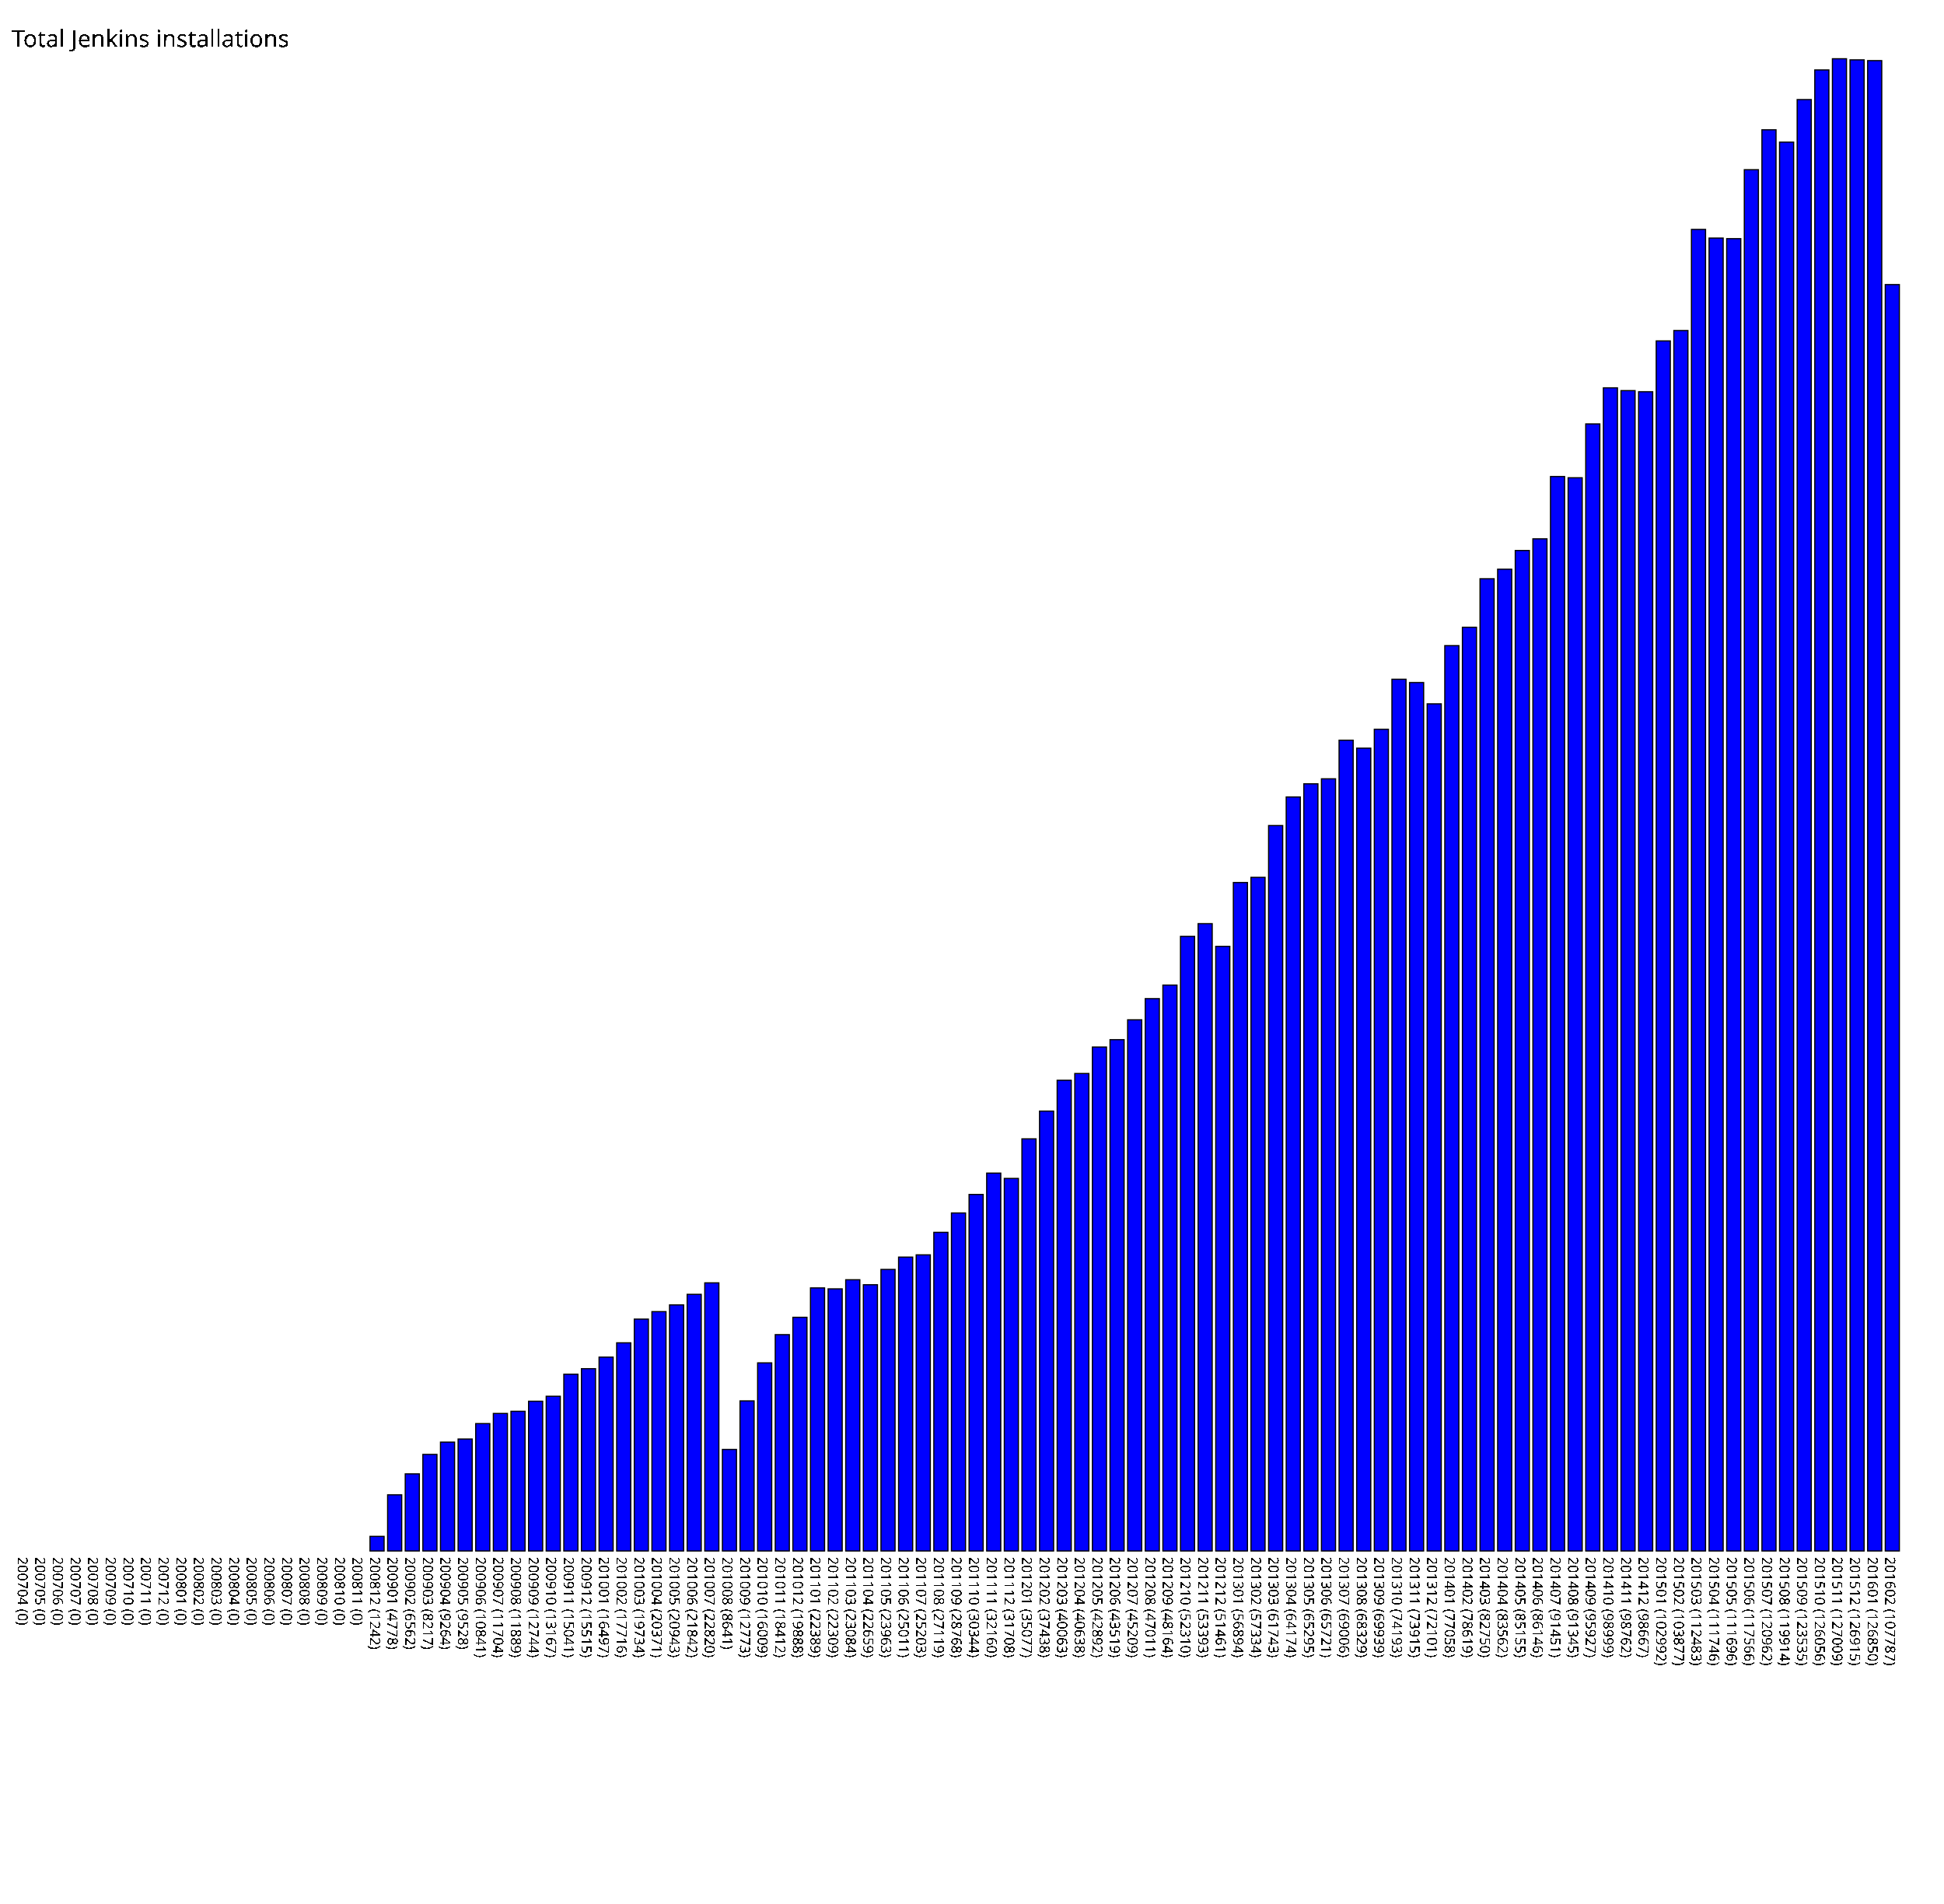
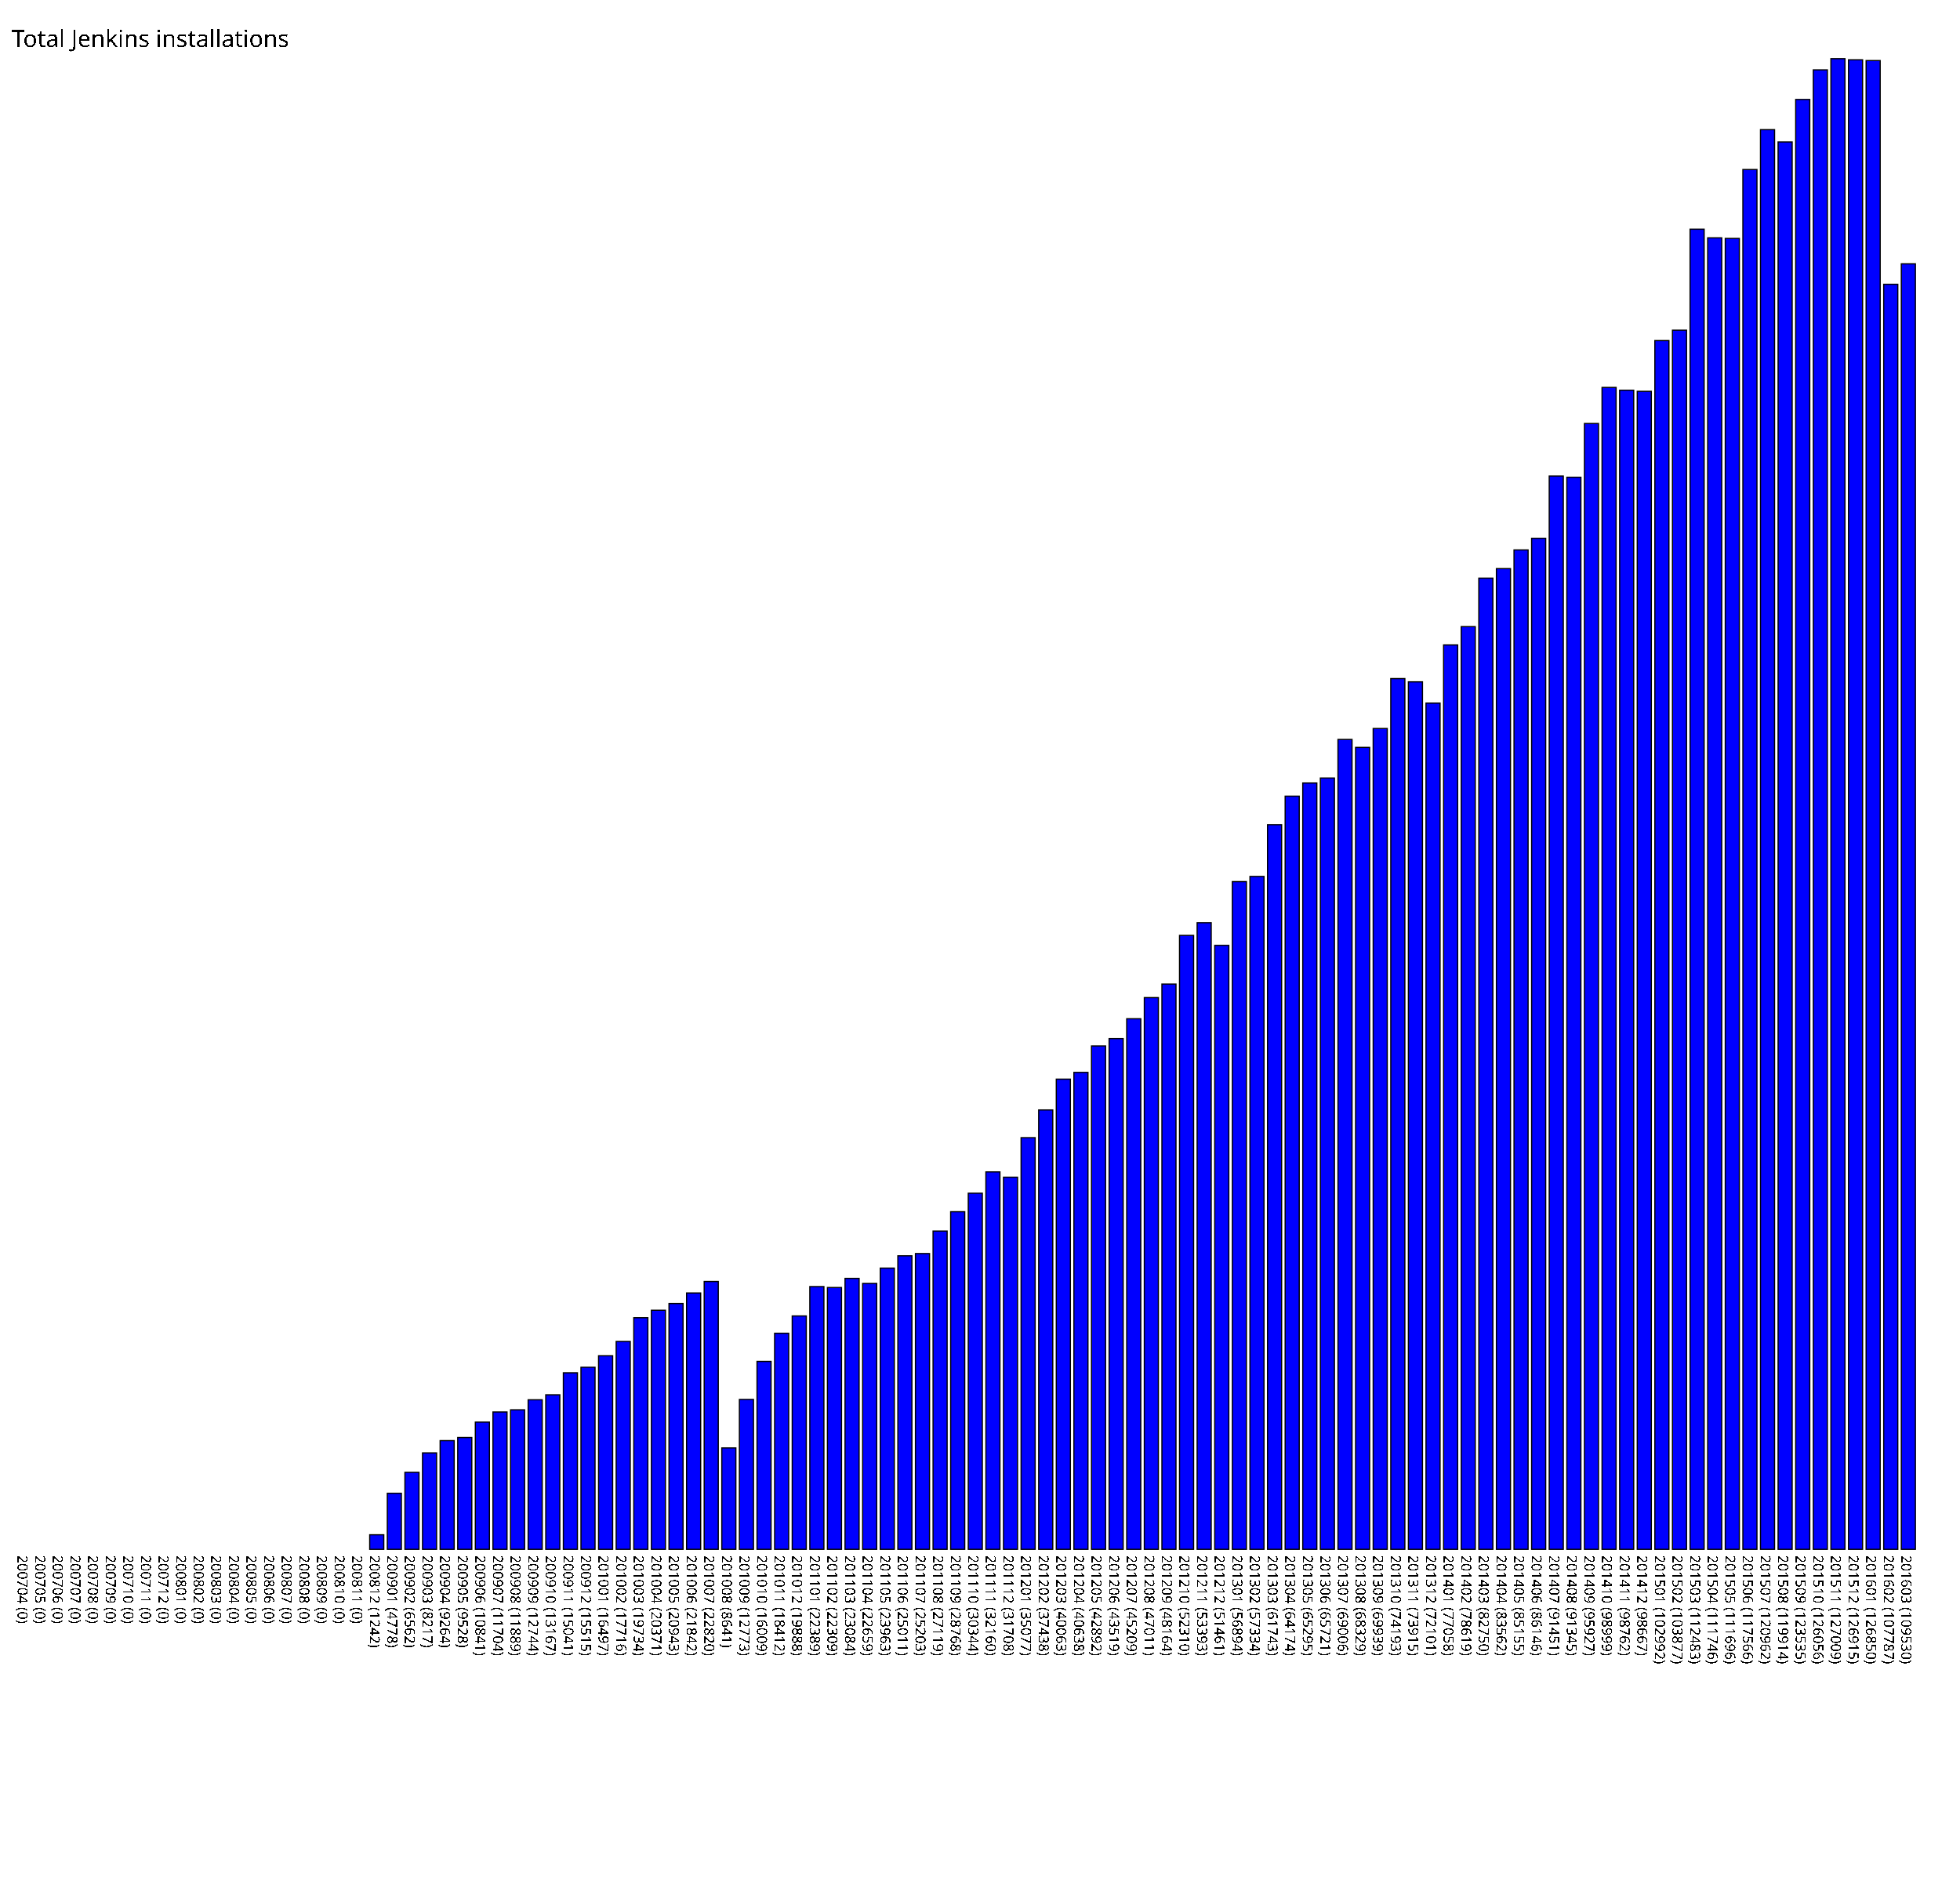
- <svg xmlns="http://www.w3.org/2000/svg" version="1.1" preserveAspectRatio="xMidYMid meet" viewBox="0 0 1655 1620.09">
+ <svg xmlns="http://www.w3.org/2000/svg" version="1.1" preserveAspectRatio="xMidYMid meet" viewBox="0 0 1670 1620.09">
  <rect fill="blue" height="0" stroke="black" width="12" x="15" y="1320.09" />
  <text x="15" y="1325.09" font-family="Tahoma" font-size="12" transform="rotate(90 15,1325.09)" text-rendering="optimizeSpeed" fill="#000000;">200704 (0)</text>
  <rect fill="blue" height="0" stroke="black" width="12" x="30" y="1320.09" />
  <text x="30" y="1325.09" font-family="Tahoma" font-size="12" transform="rotate(90 30,1325.09)" text-rendering="optimizeSpeed" fill="#000000;">200705 (0)</text>
  <rect fill="blue" height="0" stroke="black" width="12" x="45" y="1320.09" />
  <text x="45" y="1325.09" font-family="Tahoma" font-size="12" transform="rotate(90 45,1325.09)" text-rendering="optimizeSpeed" fill="#000000;">200706 (0)</text>
  <rect fill="blue" height="0" stroke="black" width="12" x="60" y="1320.09" />
  <text x="60" y="1325.09" font-family="Tahoma" font-size="12" transform="rotate(90 60,1325.09)" text-rendering="optimizeSpeed" fill="#000000;">200707 (0)</text>
  <rect fill="blue" height="0" stroke="black" width="12" x="75" y="1320.09" />
  <text x="75" y="1325.09" font-family="Tahoma" font-size="12" transform="rotate(90 75,1325.09)" text-rendering="optimizeSpeed" fill="#000000;">200708 (0)</text>
  <rect fill="blue" height="0" stroke="black" width="12" x="90" y="1320.09" />
  <text x="90" y="1325.09" font-family="Tahoma" font-size="12" transform="rotate(90 90,1325.09)" text-rendering="optimizeSpeed" fill="#000000;">200709 (0)</text>
  <rect fill="blue" height="0" stroke="black" width="12" x="105" y="1320.09" />
  <text x="105" y="1325.09" font-family="Tahoma" font-size="12" transform="rotate(90 105,1325.09)" text-rendering="optimizeSpeed" fill="#000000;">200710 (0)</text>
  <rect fill="blue" height="0" stroke="black" width="12" x="120" y="1320.09" />
  <text x="120" y="1325.09" font-family="Tahoma" font-size="12" transform="rotate(90 120,1325.09)" text-rendering="optimizeSpeed" fill="#000000;">200711 (0)</text>
  <rect fill="blue" height="0" stroke="black" width="12" x="135" y="1320.09" />
  <text x="135" y="1325.09" font-family="Tahoma" font-size="12" transform="rotate(90 135,1325.09)" text-rendering="optimizeSpeed" fill="#000000;">200712 (0)</text>
  <rect fill="blue" height="0" stroke="black" width="12" x="150" y="1320.09" />
  <text x="150" y="1325.09" font-family="Tahoma" font-size="12" transform="rotate(90 150,1325.09)" text-rendering="optimizeSpeed" fill="#000000;">200801 (0)</text>
  <rect fill="blue" height="0" stroke="black" width="12" x="165" y="1320.09" />
  <text x="165" y="1325.09" font-family="Tahoma" font-size="12" transform="rotate(90 165,1325.09)" text-rendering="optimizeSpeed" fill="#000000;">200802 (0)</text>
  <rect fill="blue" height="0" stroke="black" width="12" x="180" y="1320.09" />
  <text x="180" y="1325.09" font-family="Tahoma" font-size="12" transform="rotate(90 180,1325.09)" text-rendering="optimizeSpeed" fill="#000000;">200803 (0)</text>
  <rect fill="blue" height="0" stroke="black" width="12" x="195" y="1320.09" />
  <text x="195" y="1325.09" font-family="Tahoma" font-size="12" transform="rotate(90 195,1325.09)" text-rendering="optimizeSpeed" fill="#000000;">200804 (0)</text>
  <rect fill="blue" height="0" stroke="black" width="12" x="210" y="1320.09" />
  <text x="210" y="1325.09" font-family="Tahoma" font-size="12" transform="rotate(90 210,1325.09)" text-rendering="optimizeSpeed" fill="#000000;">200805 (0)</text>
  <rect fill="blue" height="0" stroke="black" width="12" x="225" y="1320.09" />
  <text x="225" y="1325.09" font-family="Tahoma" font-size="12" transform="rotate(90 225,1325.09)" text-rendering="optimizeSpeed" fill="#000000;">200806 (0)</text>
  <rect fill="blue" height="0" stroke="black" width="12" x="240" y="1320.09" />
  <text x="240" y="1325.09" font-family="Tahoma" font-size="12" transform="rotate(90 240,1325.09)" text-rendering="optimizeSpeed" fill="#000000;">200807 (0)</text>
  <rect fill="blue" height="0" stroke="black" width="12" x="255" y="1320.09" />
  <text x="255" y="1325.09" font-family="Tahoma" font-size="12" transform="rotate(90 255,1325.09)" text-rendering="optimizeSpeed" fill="#000000;">200808 (0)</text>
  <rect fill="blue" height="0" stroke="black" width="12" x="270" y="1320.09" />
  <text x="270" y="1325.09" font-family="Tahoma" font-size="12" transform="rotate(90 270,1325.09)" text-rendering="optimizeSpeed" fill="#000000;">200809 (0)</text>
  <rect fill="blue" height="0" stroke="black" width="12" x="285" y="1320.09" />
  <text x="285" y="1325.09" font-family="Tahoma" font-size="12" transform="rotate(90 285,1325.09)" text-rendering="optimizeSpeed" fill="#000000;">200810 (0)</text>
  <rect fill="blue" height="0" stroke="black" width="12" x="300" y="1320.09" />
  <text x="300" y="1325.09" font-family="Tahoma" font-size="12" transform="rotate(90 300,1325.09)" text-rendering="optimizeSpeed" fill="#000000;">200811 (0)</text>
  <rect fill="blue" height="12.42" stroke="black" width="12" x="315" y="1307.67" />
  <text x="315" y="1325.09" font-family="Tahoma" font-size="12" transform="rotate(90 315,1325.09)" text-rendering="optimizeSpeed" fill="#000000;">200812 (1242)</text>
  <rect fill="blue" height="47.78" stroke="black" width="12" x="330" y="1272.31" />
  <text x="330" y="1325.09" font-family="Tahoma" font-size="12" transform="rotate(90 330,1325.09)" text-rendering="optimizeSpeed" fill="#000000;">200901 (4778)</text>
  <rect fill="blue" height="65.62" stroke="black" width="12" x="345" y="1254.47" />
  <text x="345" y="1325.09" font-family="Tahoma" font-size="12" transform="rotate(90 345,1325.09)" text-rendering="optimizeSpeed" fill="#000000;">200902 (6562)</text>
  <rect fill="blue" height="82.17" stroke="black" width="12" x="360" y="1237.92" />
  <text x="360" y="1325.09" font-family="Tahoma" font-size="12" transform="rotate(90 360,1325.09)" text-rendering="optimizeSpeed" fill="#000000;">200903 (8217)</text>
  <rect fill="blue" height="92.64" stroke="black" width="12" x="375" y="1227.45" />
  <text x="375" y="1325.09" font-family="Tahoma" font-size="12" transform="rotate(90 375,1325.09)" text-rendering="optimizeSpeed" fill="#000000;">200904 (9264)</text>
  <rect fill="blue" height="95.28" stroke="black" width="12" x="390" y="1224.81" />
  <text x="390" y="1325.09" font-family="Tahoma" font-size="12" transform="rotate(90 390,1325.09)" text-rendering="optimizeSpeed" fill="#000000;">200905 (9528)</text>
  <rect fill="blue" height="108.41" stroke="black" width="12" x="405" y="1211.68" />
  <text x="405" y="1325.09" font-family="Tahoma" font-size="12" transform="rotate(90 405,1325.09)" text-rendering="optimizeSpeed" fill="#000000;">200906 (10841)</text>
  <rect fill="blue" height="117.04" stroke="black" width="12" x="420" y="1203.05" />
  <text x="420" y="1325.09" font-family="Tahoma" font-size="12" transform="rotate(90 420,1325.09)" text-rendering="optimizeSpeed" fill="#000000;">200907 (11704)</text>
  <rect fill="blue" height="118.89" stroke="black" width="12" x="435" y="1201.20" />
  <text x="435" y="1325.09" font-family="Tahoma" font-size="12" transform="rotate(90 435,1325.09)" text-rendering="optimizeSpeed" fill="#000000;">200908 (11889)</text>
  <rect fill="blue" height="127.44" stroke="black" width="12" x="450" y="1192.65" />
  <text x="450" y="1325.09" font-family="Tahoma" font-size="12" transform="rotate(90 450,1325.09)" text-rendering="optimizeSpeed" fill="#000000;">200909 (12744)</text>
  <rect fill="blue" height="131.67" stroke="black" width="12" x="465" y="1188.42" />
  <text x="465" y="1325.09" font-family="Tahoma" font-size="12" transform="rotate(90 465,1325.09)" text-rendering="optimizeSpeed" fill="#000000;">200910 (13167)</text>
  <rect fill="blue" height="150.41" stroke="black" width="12" x="480" y="1169.68" />
  <text x="480" y="1325.09" font-family="Tahoma" font-size="12" transform="rotate(90 480,1325.09)" text-rendering="optimizeSpeed" fill="#000000;">200911 (15041)</text>
  <rect fill="blue" height="155.15" stroke="black" width="12" x="495" y="1164.94" />
  <text x="495" y="1325.09" font-family="Tahoma" font-size="12" transform="rotate(90 495,1325.09)" text-rendering="optimizeSpeed" fill="#000000;">200912 (15515)</text>
  <rect fill="blue" height="164.97" stroke="black" width="12" x="510" y="1155.12" />
  <text x="510" y="1325.09" font-family="Tahoma" font-size="12" transform="rotate(90 510,1325.09)" text-rendering="optimizeSpeed" fill="#000000;">201001 (16497)</text>
  <rect fill="blue" height="177.16" stroke="black" width="12" x="525" y="1142.93" />
  <text x="525" y="1325.09" font-family="Tahoma" font-size="12" transform="rotate(90 525,1325.09)" text-rendering="optimizeSpeed" fill="#000000;">201002 (17716)</text>
  <rect fill="blue" height="197.34" stroke="black" width="12" x="540" y="1122.75" />
  <text x="540" y="1325.09" font-family="Tahoma" font-size="12" transform="rotate(90 540,1325.09)" text-rendering="optimizeSpeed" fill="#000000;">201003 (19734)</text>
  <rect fill="blue" height="203.71" stroke="black" width="12" x="555" y="1116.38" />
  <text x="555" y="1325.09" font-family="Tahoma" font-size="12" transform="rotate(90 555,1325.09)" text-rendering="optimizeSpeed" fill="#000000;">201004 (20371)</text>
  <rect fill="blue" height="209.43" stroke="black" width="12" x="570" y="1110.66" />
  <text x="570" y="1325.09" font-family="Tahoma" font-size="12" transform="rotate(90 570,1325.09)" text-rendering="optimizeSpeed" fill="#000000;">201005 (20943)</text>
  <rect fill="blue" height="218.42" stroke="black" width="12" x="585" y="1101.67" />
  <text x="585" y="1325.09" font-family="Tahoma" font-size="12" transform="rotate(90 585,1325.09)" text-rendering="optimizeSpeed" fill="#000000;">201006 (21842)</text>
  <rect fill="blue" height="228.2" stroke="black" width="12" x="600" y="1091.89" />
  <text x="600" y="1325.09" font-family="Tahoma" font-size="12" transform="rotate(90 600,1325.09)" text-rendering="optimizeSpeed" fill="#000000;">201007 (22820)</text>
  <rect fill="blue" height="86.41" stroke="black" width="12" x="615" y="1233.68" />
  <text x="615" y="1325.09" font-family="Tahoma" font-size="12" transform="rotate(90 615,1325.09)" text-rendering="optimizeSpeed" fill="#000000;">201008 (8641)</text>
  <rect fill="blue" height="127.73" stroke="black" width="12" x="630" y="1192.36" />
  <text x="630" y="1325.09" font-family="Tahoma" font-size="12" transform="rotate(90 630,1325.09)" text-rendering="optimizeSpeed" fill="#000000;">201009 (12773)</text>
  <rect fill="blue" height="160.09" stroke="black" width="12" x="645" y="1160.00" />
  <text x="645" y="1325.09" font-family="Tahoma" font-size="12" transform="rotate(90 645,1325.09)" text-rendering="optimizeSpeed" fill="#000000;">201010 (16009)</text>
  <rect fill="blue" height="184.12" stroke="black" width="12" x="660" y="1135.97" />
  <text x="660" y="1325.09" font-family="Tahoma" font-size="12" transform="rotate(90 660,1325.09)" text-rendering="optimizeSpeed" fill="#000000;">201011 (18412)</text>
  <rect fill="blue" height="198.88" stroke="black" width="12" x="675" y="1121.21" />
  <text x="675" y="1325.09" font-family="Tahoma" font-size="12" transform="rotate(90 675,1325.09)" text-rendering="optimizeSpeed" fill="#000000;">201012 (19888)</text>
  <rect fill="blue" height="223.89" stroke="black" width="12" x="690" y="1096.20" />
  <text x="690" y="1325.09" font-family="Tahoma" font-size="12" transform="rotate(90 690,1325.09)" text-rendering="optimizeSpeed" fill="#000000;">201101 (22389)</text>
  <rect fill="blue" height="223.09" stroke="black" width="12" x="705" y="1097.00" />
  <text x="705" y="1325.09" font-family="Tahoma" font-size="12" transform="rotate(90 705,1325.09)" text-rendering="optimizeSpeed" fill="#000000;">201102 (22309)</text>
  <rect fill="blue" height="230.84" stroke="black" width="12" x="720" y="1089.25" />
  <text x="720" y="1325.09" font-family="Tahoma" font-size="12" transform="rotate(90 720,1325.09)" text-rendering="optimizeSpeed" fill="#000000;">201103 (23084)</text>
  <rect fill="blue" height="226.59" stroke="black" width="12" x="735" y="1093.50" />
  <text x="735" y="1325.09" font-family="Tahoma" font-size="12" transform="rotate(90 735,1325.09)" text-rendering="optimizeSpeed" fill="#000000;">201104 (22659)</text>
  <rect fill="blue" height="239.63" stroke="black" width="12" x="750" y="1080.46" />
  <text x="750" y="1325.09" font-family="Tahoma" font-size="12" transform="rotate(90 750,1325.09)" text-rendering="optimizeSpeed" fill="#000000;">201105 (23963)</text>
  <rect fill="blue" height="250.11" stroke="black" width="12" x="765" y="1069.98" />
  <text x="765" y="1325.09" font-family="Tahoma" font-size="12" transform="rotate(90 765,1325.09)" text-rendering="optimizeSpeed" fill="#000000;">201106 (25011)</text>
  <rect fill="blue" height="252.03" stroke="black" width="12" x="780" y="1068.06" />
  <text x="780" y="1325.09" font-family="Tahoma" font-size="12" transform="rotate(90 780,1325.09)" text-rendering="optimizeSpeed" fill="#000000;">201107 (25203)</text>
  <rect fill="blue" height="271.19" stroke="black" width="12" x="795" y="1048.90" />
  <text x="795" y="1325.09" font-family="Tahoma" font-size="12" transform="rotate(90 795,1325.09)" text-rendering="optimizeSpeed" fill="#000000;">201108 (27119)</text>
  <rect fill="blue" height="287.68" stroke="black" width="12" x="810" y="1032.41" />
  <text x="810" y="1325.09" font-family="Tahoma" font-size="12" transform="rotate(90 810,1325.09)" text-rendering="optimizeSpeed" fill="#000000;">201109 (28768)</text>
  <rect fill="blue" height="303.44" stroke="black" width="12" x="825" y="1016.65" />
  <text x="825" y="1325.09" font-family="Tahoma" font-size="12" transform="rotate(90 825,1325.09)" text-rendering="optimizeSpeed" fill="#000000;">201110 (30344)</text>
  <rect fill="blue" height="321.6" stroke="black" width="12" x="840" y="998.49" />
  <text x="840" y="1325.09" font-family="Tahoma" font-size="12" transform="rotate(90 840,1325.09)" text-rendering="optimizeSpeed" fill="#000000;">201111 (32160)</text>
  <rect fill="blue" height="317.08" stroke="black" width="12" x="855" y="1003.01" />
  <text x="855" y="1325.09" font-family="Tahoma" font-size="12" transform="rotate(90 855,1325.09)" text-rendering="optimizeSpeed" fill="#000000;">201112 (31708)</text>
  <rect fill="blue" height="350.77" stroke="black" width="12" x="870" y="969.32" />
  <text x="870" y="1325.09" font-family="Tahoma" font-size="12" transform="rotate(90 870,1325.09)" text-rendering="optimizeSpeed" fill="#000000;">201201 (35077)</text>
  <rect fill="blue" height="374.38" stroke="black" width="12" x="885" y="945.71" />
  <text x="885" y="1325.09" font-family="Tahoma" font-size="12" transform="rotate(90 885,1325.09)" text-rendering="optimizeSpeed" fill="#000000;">201202 (37438)</text>
  <rect fill="blue" height="400.63" stroke="black" width="12" x="900" y="919.46" />
  <text x="900" y="1325.09" font-family="Tahoma" font-size="12" transform="rotate(90 900,1325.09)" text-rendering="optimizeSpeed" fill="#000000;">201203 (40063)</text>
  <rect fill="blue" height="406.38" stroke="black" width="12" x="915" y="913.71" />
  <text x="915" y="1325.09" font-family="Tahoma" font-size="12" transform="rotate(90 915,1325.09)" text-rendering="optimizeSpeed" fill="#000000;">201204 (40638)</text>
  <rect fill="blue" height="428.92" stroke="black" width="12" x="930" y="891.17" />
  <text x="930" y="1325.09" font-family="Tahoma" font-size="12" transform="rotate(90 930,1325.09)" text-rendering="optimizeSpeed" fill="#000000;">201205 (42892)</text>
  <rect fill="blue" height="435.19" stroke="black" width="12" x="945" y="884.90" />
  <text x="945" y="1325.09" font-family="Tahoma" font-size="12" transform="rotate(90 945,1325.09)" text-rendering="optimizeSpeed" fill="#000000;">201206 (43519)</text>
  <rect fill="blue" height="452.09" stroke="black" width="12" x="960" y="868.00" />
  <text x="960" y="1325.09" font-family="Tahoma" font-size="12" transform="rotate(90 960,1325.09)" text-rendering="optimizeSpeed" fill="#000000;">201207 (45209)</text>
  <rect fill="blue" height="470.11" stroke="black" width="12" x="975" y="849.98" />
  <text x="975" y="1325.09" font-family="Tahoma" font-size="12" transform="rotate(90 975,1325.09)" text-rendering="optimizeSpeed" fill="#000000;">201208 (47011)</text>
  <rect fill="blue" height="481.64" stroke="black" width="12" x="990" y="838.45" />
  <text x="990" y="1325.09" font-family="Tahoma" font-size="12" transform="rotate(90 990,1325.09)" text-rendering="optimizeSpeed" fill="#000000;">201209 (48164)</text>
  <rect fill="blue" height="523.1" stroke="black" width="12" x="1005" y="796.99" />
  <text x="1005" y="1325.09" font-family="Tahoma" font-size="12" transform="rotate(90 1005,1325.09)" text-rendering="optimizeSpeed" fill="#000000;">201210 (52310)</text>
  <rect fill="blue" height="533.93" stroke="black" width="12" x="1020" y="786.16" />
  <text x="1020" y="1325.09" font-family="Tahoma" font-size="12" transform="rotate(90 1020,1325.09)" text-rendering="optimizeSpeed" fill="#000000;">201211 (53393)</text>
  <rect fill="blue" height="514.61" stroke="black" width="12" x="1035" y="805.48" />
  <text x="1035" y="1325.09" font-family="Tahoma" font-size="12" transform="rotate(90 1035,1325.09)" text-rendering="optimizeSpeed" fill="#000000;">201212 (51461)</text>
  <rect fill="blue" height="568.94" stroke="black" width="12" x="1050" y="751.15" />
  <text x="1050" y="1325.09" font-family="Tahoma" font-size="12" transform="rotate(90 1050,1325.09)" text-rendering="optimizeSpeed" fill="#000000;">201301 (56894)</text>
  <rect fill="blue" height="573.34" stroke="black" width="12" x="1065" y="746.75" />
  <text x="1065" y="1325.09" font-family="Tahoma" font-size="12" transform="rotate(90 1065,1325.09)" text-rendering="optimizeSpeed" fill="#000000;">201302 (57334)</text>
  <rect fill="blue" height="617.43" stroke="black" width="12" x="1080" y="702.66" />
  <text x="1080" y="1325.09" font-family="Tahoma" font-size="12" transform="rotate(90 1080,1325.09)" text-rendering="optimizeSpeed" fill="#000000;">201303 (61743)</text>
  <rect fill="blue" height="641.74" stroke="black" width="12" x="1095" y="678.35" />
  <text x="1095" y="1325.09" font-family="Tahoma" font-size="12" transform="rotate(90 1095,1325.09)" text-rendering="optimizeSpeed" fill="#000000;">201304 (64174)</text>
  <rect fill="blue" height="652.95" stroke="black" width="12" x="1110" y="667.14" />
  <text x="1110" y="1325.09" font-family="Tahoma" font-size="12" transform="rotate(90 1110,1325.09)" text-rendering="optimizeSpeed" fill="#000000;">201305 (65295)</text>
  <rect fill="blue" height="657.21" stroke="black" width="12" x="1125" y="662.88" />
  <text x="1125" y="1325.09" font-family="Tahoma" font-size="12" transform="rotate(90 1125,1325.09)" text-rendering="optimizeSpeed" fill="#000000;">201306 (65721)</text>
  <rect fill="blue" height="690.06" stroke="black" width="12" x="1140" y="630.03" />
  <text x="1140" y="1325.09" font-family="Tahoma" font-size="12" transform="rotate(90 1140,1325.09)" text-rendering="optimizeSpeed" fill="#000000;">201307 (69006)</text>
  <rect fill="blue" height="683.29" stroke="black" width="12" x="1155" y="636.80" />
  <text x="1155" y="1325.09" font-family="Tahoma" font-size="12" transform="rotate(90 1155,1325.09)" text-rendering="optimizeSpeed" fill="#000000;">201308 (68329)</text>
  <rect fill="blue" height="699.39" stroke="black" width="12" x="1170" y="620.70" />
  <text x="1170" y="1325.09" font-family="Tahoma" font-size="12" transform="rotate(90 1170,1325.09)" text-rendering="optimizeSpeed" fill="#000000;">201309 (69939)</text>
  <rect fill="blue" height="741.93" stroke="black" width="12" x="1185" y="578.16" />
  <text x="1185" y="1325.09" font-family="Tahoma" font-size="12" transform="rotate(90 1185,1325.09)" text-rendering="optimizeSpeed" fill="#000000;">201310 (74193)</text>
  <rect fill="blue" height="739.15" stroke="black" width="12" x="1200" y="580.94" />
  <text x="1200" y="1325.09" font-family="Tahoma" font-size="12" transform="rotate(90 1200,1325.09)" text-rendering="optimizeSpeed" fill="#000000;">201311 (73915)</text>
  <rect fill="blue" height="721.01" stroke="black" width="12" x="1215" y="599.08" />
  <text x="1215" y="1325.09" font-family="Tahoma" font-size="12" transform="rotate(90 1215,1325.09)" text-rendering="optimizeSpeed" fill="#000000;">201312 (72101)</text>
  <rect fill="blue" height="770.58" stroke="black" width="12" x="1230" y="549.51" />
  <text x="1230" y="1325.09" font-family="Tahoma" font-size="12" transform="rotate(90 1230,1325.09)" text-rendering="optimizeSpeed" fill="#000000;">201401 (77058)</text>
  <rect fill="blue" height="786.19" stroke="black" width="12" x="1245" y="533.90" />
  <text x="1245" y="1325.09" font-family="Tahoma" font-size="12" transform="rotate(90 1245,1325.09)" text-rendering="optimizeSpeed" fill="#000000;">201402 (78619)</text>
  <rect fill="blue" height="827.5" stroke="black" width="12" x="1260" y="492.59" />
  <text x="1260" y="1325.09" font-family="Tahoma" font-size="12" transform="rotate(90 1260,1325.09)" text-rendering="optimizeSpeed" fill="#000000;">201403 (82750)</text>
  <rect fill="blue" height="835.62" stroke="black" width="12" x="1275" y="484.47" />
  <text x="1275" y="1325.09" font-family="Tahoma" font-size="12" transform="rotate(90 1275,1325.09)" text-rendering="optimizeSpeed" fill="#000000;">201404 (83562)</text>
  <rect fill="blue" height="851.55" stroke="black" width="12" x="1290" y="468.54" />
  <text x="1290" y="1325.09" font-family="Tahoma" font-size="12" transform="rotate(90 1290,1325.09)" text-rendering="optimizeSpeed" fill="#000000;">201405 (85155)</text>
  <rect fill="blue" height="861.46" stroke="black" width="12" x="1305" y="458.63" />
  <text x="1305" y="1325.09" font-family="Tahoma" font-size="12" transform="rotate(90 1305,1325.09)" text-rendering="optimizeSpeed" fill="#000000;">201406 (86146)</text>
  <rect fill="blue" height="914.51" stroke="black" width="12" x="1320" y="405.58" />
  <text x="1320" y="1325.09" font-family="Tahoma" font-size="12" transform="rotate(90 1320,1325.09)" text-rendering="optimizeSpeed" fill="#000000;">201407 (91451)</text>
  <rect fill="blue" height="913.45" stroke="black" width="12" x="1335" y="406.64" />
  <text x="1335" y="1325.09" font-family="Tahoma" font-size="12" transform="rotate(90 1335,1325.09)" text-rendering="optimizeSpeed" fill="#000000;">201408 (91345)</text>
  <rect fill="blue" height="959.27" stroke="black" width="12" x="1350" y="360.82" />
  <text x="1350" y="1325.09" font-family="Tahoma" font-size="12" transform="rotate(90 1350,1325.09)" text-rendering="optimizeSpeed" fill="#000000;">201409 (95927)</text>
  <rect fill="blue" height="989.99" stroke="black" width="12" x="1365" y="330.10" />
  <text x="1365" y="1325.09" font-family="Tahoma" font-size="12" transform="rotate(90 1365,1325.09)" text-rendering="optimizeSpeed" fill="#000000;">201410 (98999)</text>
  <rect fill="blue" height="987.62" stroke="black" width="12" x="1380" y="332.47" />
  <text x="1380" y="1325.09" font-family="Tahoma" font-size="12" transform="rotate(90 1380,1325.09)" text-rendering="optimizeSpeed" fill="#000000;">201411 (98762)</text>
  <rect fill="blue" height="986.67" stroke="black" width="12" x="1395" y="333.42" />
  <text x="1395" y="1325.09" font-family="Tahoma" font-size="12" transform="rotate(90 1395,1325.09)" text-rendering="optimizeSpeed" fill="#000000;">201412 (98667)</text>
  <rect fill="blue" height="1029.92" stroke="black" width="12" x="1410" y="290.17" />
  <text x="1410" y="1325.09" font-family="Tahoma" font-size="12" transform="rotate(90 1410,1325.09)" text-rendering="optimizeSpeed" fill="#000000;">201501 (102992)</text>
  <rect fill="blue" height="1038.77" stroke="black" width="12" x="1425" y="281.32" />
  <text x="1425" y="1325.09" font-family="Tahoma" font-size="12" transform="rotate(90 1425,1325.09)" text-rendering="optimizeSpeed" fill="#000000;">201502 (103877)</text>
  <rect fill="blue" height="1124.83" stroke="black" width="12" x="1440" y="195.26" />
  <text x="1440" y="1325.09" font-family="Tahoma" font-size="12" transform="rotate(90 1440,1325.09)" text-rendering="optimizeSpeed" fill="#000000;">201503 (112483)</text>
  <rect fill="blue" height="1117.46" stroke="black" width="12" x="1455" y="202.63" />
  <text x="1455" y="1325.09" font-family="Tahoma" font-size="12" transform="rotate(90 1455,1325.09)" text-rendering="optimizeSpeed" fill="#000000;">201504 (111746)</text>
  <rect fill="blue" height="1116.96" stroke="black" width="12" x="1470" y="203.13" />
  <text x="1470" y="1325.09" font-family="Tahoma" font-size="12" transform="rotate(90 1470,1325.09)" text-rendering="optimizeSpeed" fill="#000000;">201505 (111696)</text>
  <rect fill="blue" height="1175.66" stroke="black" width="12" x="1485" y="144.43" />
  <text x="1485" y="1325.09" font-family="Tahoma" font-size="12" transform="rotate(90 1485,1325.09)" text-rendering="optimizeSpeed" fill="#000000;">201506 (117566)</text>
  <rect fill="blue" height="1209.62" stroke="black" width="12" x="1500" y="110.47" />
  <text x="1500" y="1325.09" font-family="Tahoma" font-size="12" transform="rotate(90 1500,1325.09)" text-rendering="optimizeSpeed" fill="#000000;">201507 (120962)</text>
  <rect fill="blue" height="1199.14" stroke="black" width="12" x="1515" y="120.95" />
  <text x="1515" y="1325.09" font-family="Tahoma" font-size="12" transform="rotate(90 1515,1325.09)" text-rendering="optimizeSpeed" fill="#000000;">201508 (119914)</text>
  <rect fill="blue" height="1235.35" stroke="black" width="12" x="1530" y="84.74" />
  <text x="1530" y="1325.09" font-family="Tahoma" font-size="12" transform="rotate(90 1530,1325.09)" text-rendering="optimizeSpeed" fill="#000000;">201509 (123535)</text>
  <rect fill="blue" height="1260.56" stroke="black" width="12" x="1545" y="59.53" />
  <text x="1545" y="1325.09" font-family="Tahoma" font-size="12" transform="rotate(90 1545,1325.09)" text-rendering="optimizeSpeed" fill="#000000;">201510 (126056)</text>
  <rect fill="blue" height="1270.09" stroke="black" width="12" x="1560" y="50.00" />
  <text x="1560" y="1325.09" font-family="Tahoma" font-size="12" transform="rotate(90 1560,1325.09)" text-rendering="optimizeSpeed" fill="#000000;">201511 (127009)</text>
  <rect fill="blue" height="1269.15" stroke="black" width="12" x="1575" y="50.94" />
  <text x="1575" y="1325.09" font-family="Tahoma" font-size="12" transform="rotate(90 1575,1325.09)" text-rendering="optimizeSpeed" fill="#000000;">201512 (126915)</text>
  <rect fill="blue" height="1268.5" stroke="black" width="12" x="1590" y="51.59" />
  <text x="1590" y="1325.09" font-family="Tahoma" font-size="12" transform="rotate(90 1590,1325.09)" text-rendering="optimizeSpeed" fill="#000000;">201601 (126850)</text>
  <rect fill="blue" height="1077.87" stroke="black" width="12" x="1605" y="242.22" />
  <text x="1605" y="1325.09" font-family="Tahoma" font-size="12" transform="rotate(90 1605,1325.09)" text-rendering="optimizeSpeed" fill="#000000;">201602 (107787)</text>
+   <rect fill="blue" height="1095.3" stroke="black" width="12" x="1620" y="224.79" />
+   <text x="1620" y="1325.09" font-family="Tahoma" font-size="12" transform="rotate(90 1620,1325.09)" text-rendering="optimizeSpeed" fill="#000000;">201603 (109530)</text>
  <text x="10" y="40" font-family="Tahoma" font-size="20" text-rendering="optimizeSpeed" fill="#000000;">Total Jenkins installations</text>
</svg>
